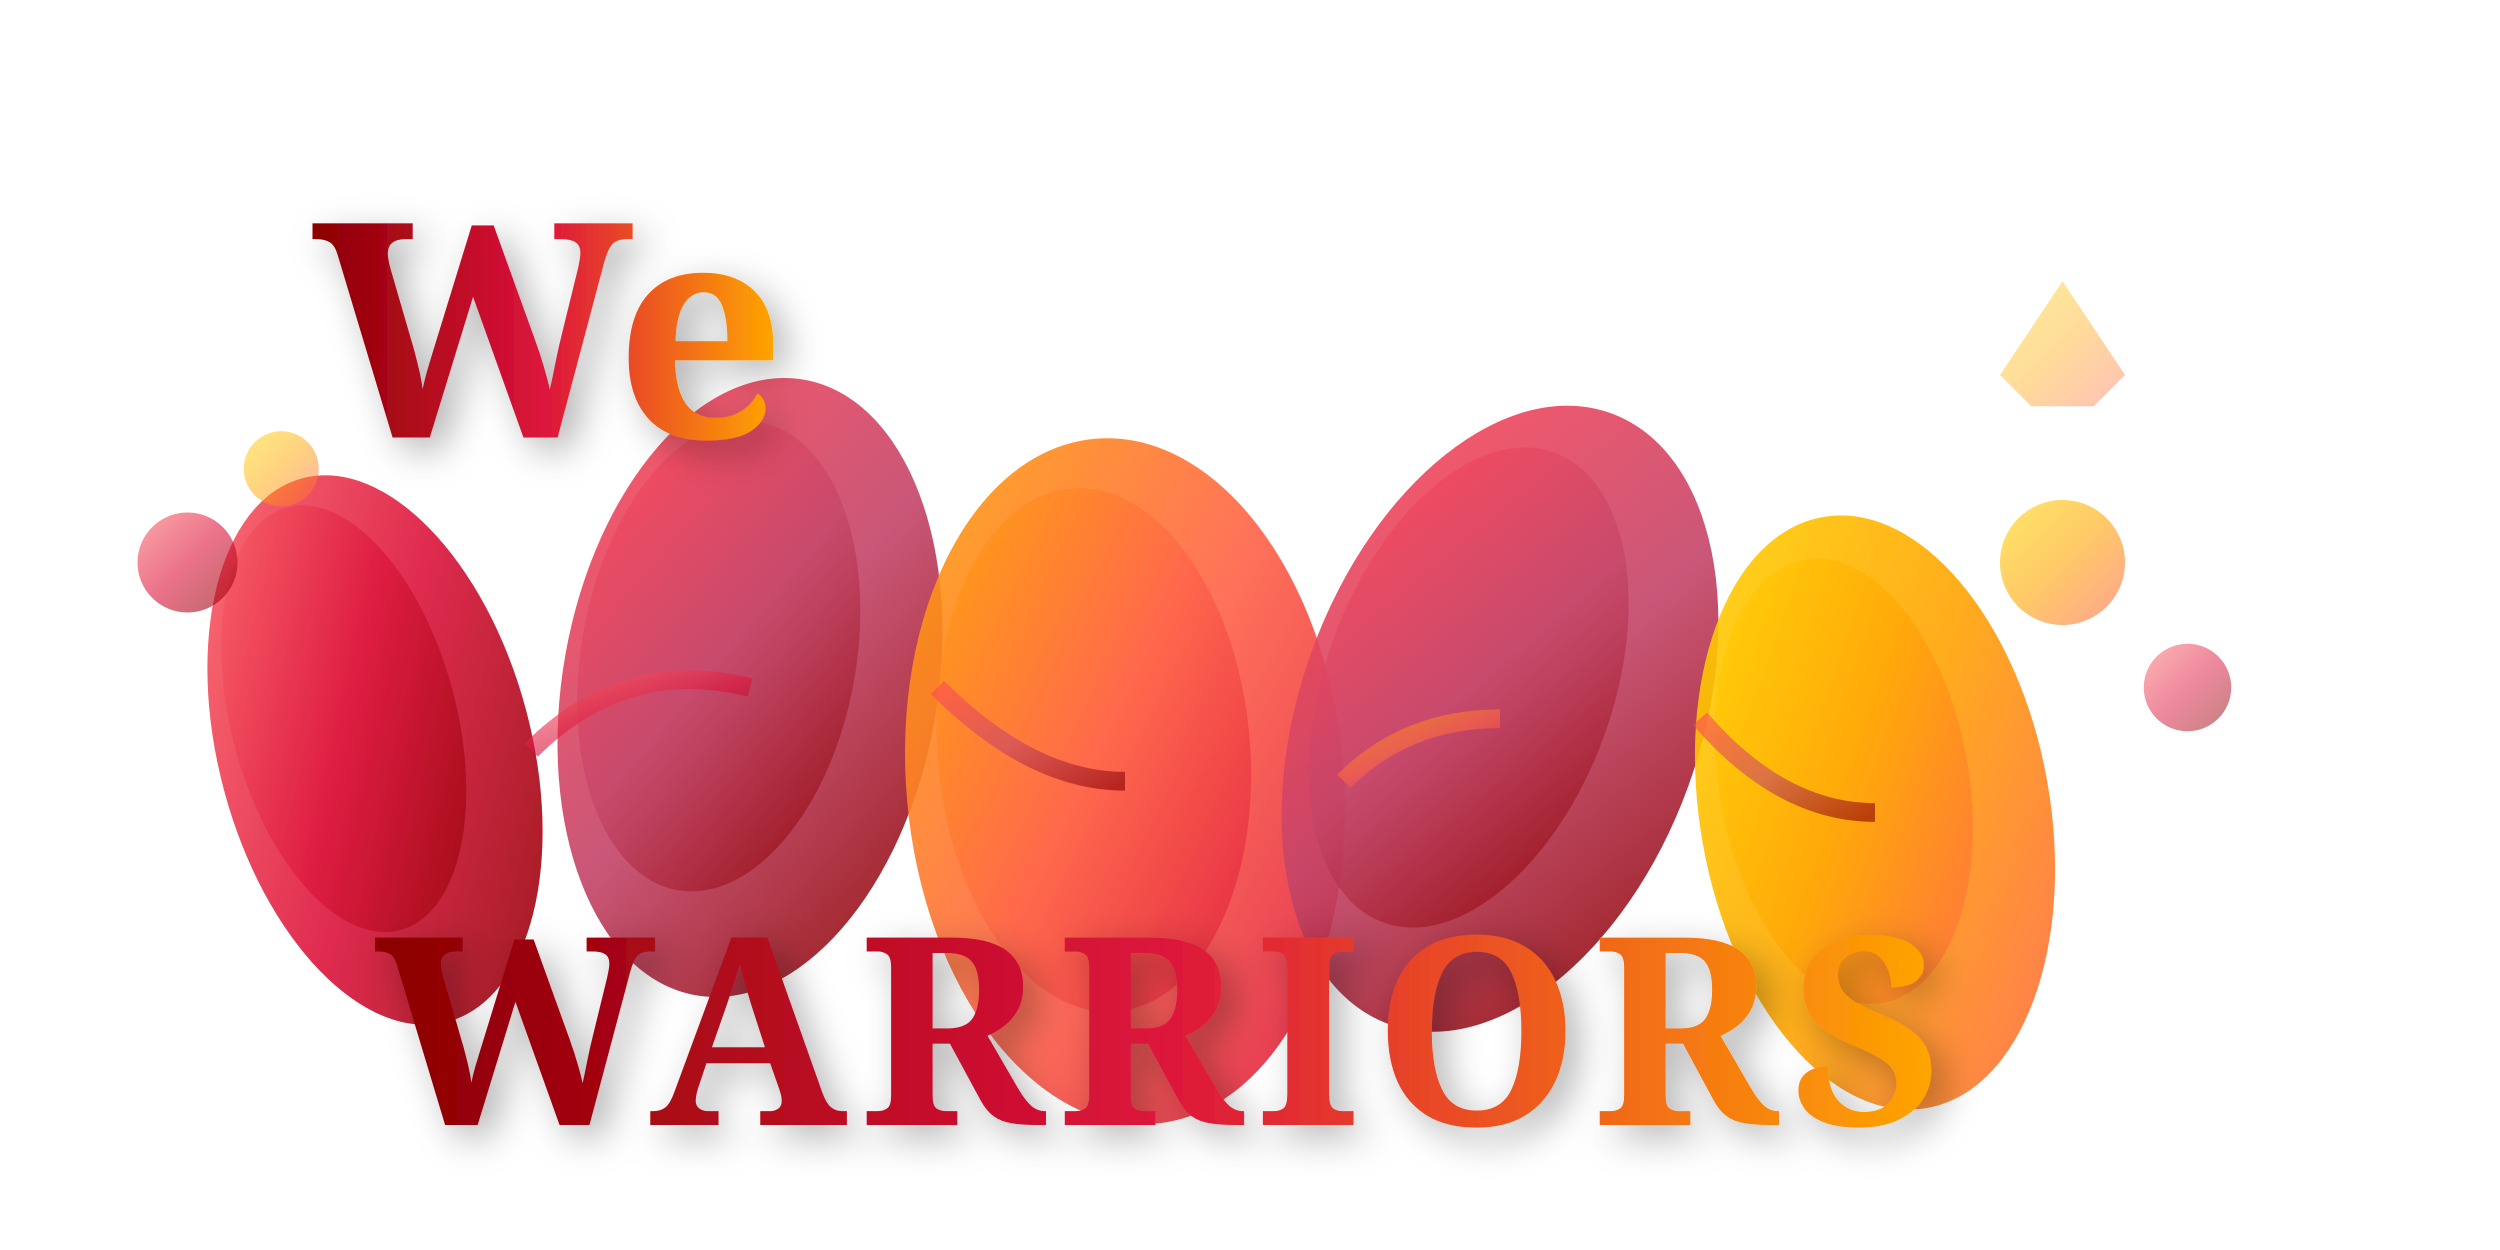
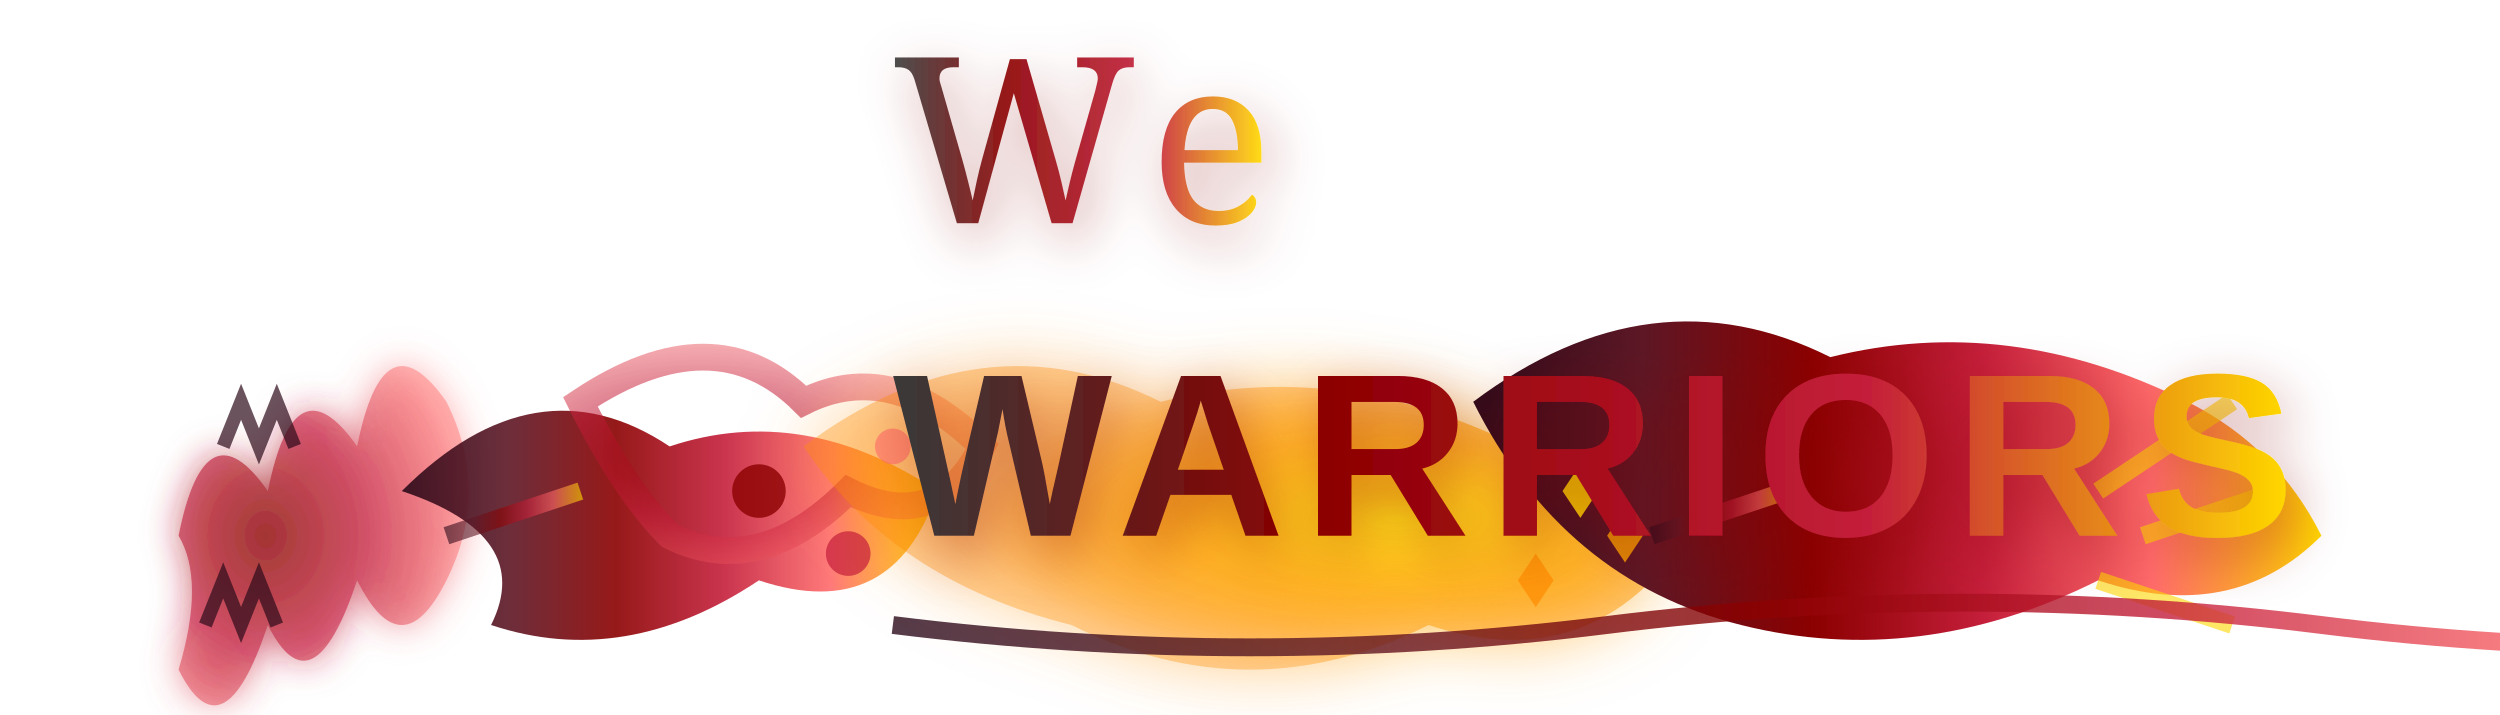
- <svg xmlns="http://www.w3.org/2000/svg" width="400" height="200" viewBox="0 0 400 200">
+ <svg xmlns="http://www.w3.org/2000/svg" width="280" height="80" viewBox="0 0 280 80">
  <defs>
-     <linearGradient id="cellGradient1" x1="0%" y1="0%" x2="100%" y2="100%">
-       <stop offset="0%" style="stop-color:#ff6b6b;stop-opacity:1" />
-       <stop offset="50%" style="stop-color:#dc143c;stop-opacity:1" />
-       <stop offset="100%" style="stop-color:#8b0000;stop-opacity:1" />
+     <linearGradient id="journeyGradient" x1="0%" y1="0%" x2="100%" y2="0%">
+       <stop offset="0%" style="stop-color:#2C0A1A;stop-opacity:1" />
+       <stop offset="20%" style="stop-color:#5D1725;stop-opacity:1" />
+       <stop offset="40%" style="stop-color:#8B0000;stop-opacity:1" />
+       <stop offset="60%" style="stop-color:#C41E3A;stop-opacity:1" />
+       <stop offset="80%" style="stop-color:#FF6B6B;stop-opacity:1" />
+       <stop offset="100%" style="stop-color:#FFD700;stop-opacity:1" />
    </linearGradient>
-     <linearGradient id="cellGradient2" x1="0%" y1="0%" x2="100%" y2="100%">
-       <stop offset="0%" style="stop-color:#ff4757;stop-opacity:1" />
-       <stop offset="50%" style="stop-color:#c44569;stop-opacity:1" />
-       <stop offset="100%" style="stop-color:#8b0000;stop-opacity:1" />
+     <radialGradient id="bloodGradient" cx="30%" cy="50%" r="70%">
+       <stop offset="0%" style="stop-color:#8B0000;stop-opacity:0.9" />
+       <stop offset="50%" style="stop-color:#C41E3A;stop-opacity:0.8" />
+       <stop offset="100%" style="stop-color:#FF6B6B;stop-opacity:0.6" />
+     </radialGradient>
+     <radialGradient id="hopeGradient" cx="70%" cy="50%" r="50%">
+       <stop offset="0%" style="stop-color:#FFD700;stop-opacity:1" />
+       <stop offset="50%" style="stop-color:#FFA500;stop-opacity:0.8" />
+       <stop offset="100%" style="stop-color:#FF8C00;stop-opacity:0.4" />
+     </radialGradient>
+     <linearGradient id="strengthGradient" x1="0%" y1="0%" x2="100%" y2="0%">
+       <stop offset="0%" style="stop-color:#3A3A3A;stop-opacity:1" />
+       <stop offset="30%" style="stop-color:#8B0000;stop-opacity:1" />
+       <stop offset="70%" style="stop-color:#C41E3A;stop-opacity:1" />
+       <stop offset="100%" style="stop-color:#FFD700;stop-opacity:1" />
    </linearGradient>
-     <linearGradient id="cellGradient3" x1="0%" y1="0%" x2="100%" y2="100%">
-       <stop offset="0%" style="stop-color:#ffa502;stop-opacity:1" />
-       <stop offset="50%" style="stop-color:#ff6348;stop-opacity:1" />
-       <stop offset="100%" style="stop-color:#dc143c;stop-opacity:1" />
-     </linearGradient>
-     <linearGradient id="cellGradient4" x1="0%" y1="0%" x2="100%" y2="100%">
-       <stop offset="0%" style="stop-color:#ffd700;stop-opacity:1" />
-       <stop offset="50%" style="stop-color:#ffa502;stop-opacity:1" />
-       <stop offset="100%" style="stop-color:#ff6348;stop-opacity:1" />
-     </linearGradient>
-     <linearGradient id="textGradient" x1="0%" y1="0%" x2="100%" y2="0%">
-       <stop offset="0%" style="stop-color:#8b0000;stop-opacity:1" />
-       <stop offset="50%" style="stop-color:#dc143c;stop-opacity:1" />
-       <stop offset="100%" style="stop-color:#ffa500;stop-opacity:1" />
-     </linearGradient>
-     <filter id="dropshadow" x="-50%" y="-50%" width="200%" height="200%">
-       <feDropShadow dx="2" dy="2" stdDeviation="3" flood-color="#000000" flood-opacity="0.3" />
+     <filter id="painGlow" x="-50%" y="-50%" width="200%" height="200%">
+       <feGaussianBlur stdDeviation="2" result="coloredBlur" />
+       <feMerge>
+         <feMergeNode in="coloredBlur" />
+         <feMergeNode in="SourceGraphic" />
+       </feMerge>
+     </filter>
+     <filter id="hopeGlow" x="-50%" y="-50%" width="200%" height="200%">
+       <feGaussianBlur stdDeviation="4" result="coloredBlur" />
+       <feMerge>
+         <feMergeNode in="coloredBlur" />
+         <feMergeNode in="SourceGraphic" />
+       </feMerge>
+     </filter>
+     <filter id="textShadow" x="-50%" y="-50%" width="200%" height="200%">
+       <feDropShadow dx="1" dy="2" stdDeviation="3" flood-color="rgba(139,0,0,0.4)" />
    </filter>
  </defs>
-   <rect width="400" height="200" fill="url(#bgGradient)" opacity="0.1" />
-   <ellipse cx="60" cy="120" rx="25" ry="45" fill="url(#cellGradient1)" transform="rotate(-15 60 120)" opacity="0.9" />
-   <ellipse cx="55" cy="115" rx="18" ry="35" fill="url(#cellGradient1)" transform="rotate(-15 55 115)" opacity="0.7" />
-   <ellipse cx="120" cy="110" rx="30" ry="50" fill="url(#cellGradient2)" transform="rotate(10 120 110)" opacity="0.9" />
-   <ellipse cx="115" cy="105" rx="22" ry="38" fill="url(#cellGradient2)" transform="rotate(10 115 105)" opacity="0.7" />
-   <ellipse cx="180" cy="125" rx="35" ry="55" fill="url(#cellGradient3)" transform="rotate(-5 180 125)" opacity="0.9" />
-   <ellipse cx="175" cy="120" rx="25" ry="42" fill="url(#cellGradient3)" transform="rotate(-5 175 120)" opacity="0.7" />
-   <ellipse cx="240" cy="115" rx="32" ry="52" fill="url(#cellGradient2)" transform="rotate(20 240 115)" opacity="0.9" />
-   <ellipse cx="235" cy="110" rx="23" ry="40" fill="url(#cellGradient2)" transform="rotate(20 235 110)" opacity="0.7" />
-   <ellipse cx="300" cy="130" rx="28" ry="48" fill="url(#cellGradient4)" transform="rotate(-10 300 130)" opacity="0.9" />
-   <ellipse cx="295" cy="125" rx="20" ry="36" fill="url(#cellGradient4)" transform="rotate(-10 295 125)" opacity="0.7" />
-   <path d="M 85 120 Q 100 105 120 110" stroke="url(#cellGradient1)" stroke-width="3" fill="none" opacity="0.6" />
-   <path d="M 150 110 Q 165 125 180 125" stroke="url(#cellGradient2)" stroke-width="3" fill="none" opacity="0.6" />
-   <path d="M 215 125 Q 225 115 240 115" stroke="url(#cellGradient3)" stroke-width="3" fill="none" opacity="0.6" />
-   <path d="M 272 115 Q 285 130 300 130" stroke="url(#cellGradient2)" stroke-width="3" fill="none" opacity="0.6" />
-   <text x="50" y="70" font-family="'Playfair Display', serif" font-size="48" font-weight="600" fill="url(#textGradient)" filter="url(#dropshadow)">We</text>
-   <text x="60" y="180" font-family="'Playfair Display', serif" font-size="42" font-weight="700" fill="url(#textGradient)" filter="url(#dropshadow)" letter-spacing="2px">WARRIORS</text>
-   <circle cx="30" cy="90" r="8" fill="url(#cellGradient1)" opacity="0.6" />
-   <circle cx="45" cy="75" r="6" fill="url(#cellGradient4)" opacity="0.5" />
-   <circle cx="330" cy="90" r="10" fill="url(#cellGradient4)" opacity="0.6" />
-   <circle cx="350" cy="110" r="7" fill="url(#cellGradient1)" opacity="0.5" />
-   <path d="M 320 60 L 330 45 L 340 60 L 335 65 L 325 65 Z" fill="url(#cellGradient4)" opacity="0.4" />
+   <g transform="translate(15, 20)">
+     <path d="M5 40 Q8 25, 15 35 Q18 20, 25 30 Q28 15, 35 25 Q40 35, 35 45 Q30 55, 25 45 Q20 60, 15 50 Q10 65, 5 55 Q8 45, 5 40 Z" fill="url(#bloodGradient)" opacity="0.8" filter="url(#painGlow)" />
+     <path d="M30 35 Q45 20, 60 30 Q75 25, 90 35 Q85 50, 70 45 Q55 55, 40 50 Q45 40, 30 35 Z" fill="url(#journeyGradient)" opacity="0.9" />
+     <path d="M50 25 Q65 15, 75 25 Q85 20, 95 30 Q90 40, 80 35 Q70 45, 60 40 Q55 35, 50 25 Z" fill="none" stroke="url(#bloodGradient)" stroke-width="3" opacity="0.7" />
+     <path d="M75 30 Q95 15, 115 25 Q135 20, 155 30 Q165 35, 170 45 Q160 55, 145 50 Q125 60, 105 50 Q85 45, 75 30 Z" fill="url(#hopeGradient)" opacity="0.9" filter="url(#hopeGlow)" />
+     <path d="M150 25 Q170 10, 190 20 Q210 15, 230 25 Q240 30, 245 40 Q235 50, 220 45 Q200 55, 180 50 Q160 45, 150 25 Z" fill="url(#journeyGradient)" opacity="1" />
+     <line x1="35" y1="40" x2="50" y2="35" stroke="url(#journeyGradient)" stroke-width="2" opacity="0.6" />
+     <line x1="95" y1="35" x2="110" y2="35" stroke="url(#journeyGradient)" stroke-width="2" opacity="0.6" />
+     <line x1="170" y1="40" x2="185" y2="35" stroke="url(#journeyGradient)" stroke-width="2" opacity="0.6" />
+     <path d="M10 30 L12 25 L14 30 L16 25 L18 30" stroke="#2C0A1A" stroke-width="1.5" fill="none" opacity="0.7" />
+     <path d="M8 50 L10 45 L12 50 L14 45 L16 50" stroke="#2C0A1A" stroke-width="1.5" fill="none" opacity="0.7" />
+     <circle cx="70" cy="35" r="3" fill="#8B0000" opacity="0.8" />
+     <circle cx="80" cy="42" r="2.5" fill="#C41E3A" opacity="0.7" />
+     <circle cx="85" cy="30" r="2" fill="#FF6B6B" opacity="0.6" />
+     <path d="M160 35 L162 32 L164 35 L162 38 Z" fill="#FFD700" opacity="0.9" />
+     <path d="M165 40 L167 37 L169 40 L167 43 Z" fill="#FFA500" opacity="0.8" />
+     <path d="M155 45 L157 42 L159 45 L157 48 Z" fill="#FF8C00" opacity="0.7" />
+     <line x1="220" y1="35" x2="235" y2="25" stroke="#FFD700" stroke-width="2" opacity="0.6" />
+     <line x1="225" y1="40" x2="240" y2="35" stroke="#FFD700" stroke-width="2" opacity="0.6" />
+     <line x1="220" y1="45" x2="235" y2="50" stroke="#FFD700" stroke-width="2" opacity="0.6" />
+   </g>
+   <g transform="translate(100, 25)">
+     <text x="0" y="0" font-family="Georgia, serif" font-size="26" font-weight="300" fill="url(#strengthGradient)" letter-spacing="3px" filter="url(#textShadow)" opacity="0.9">We</text>
+     <text x="0" y="35" font-family="Arial Black, Arial, sans-serif" font-size="26" font-weight="900" fill="url(#strengthGradient)" letter-spacing="2px" filter="url(#textShadow)">WARRIORS</text>
+     <path d="M0 45 Q40 50, 80 45 Q120 40, 160 45 Q200 50, 240 45" stroke="url(#journeyGradient)" stroke-width="2" fill="none" opacity="0.8" />
+   </g>
</svg>
